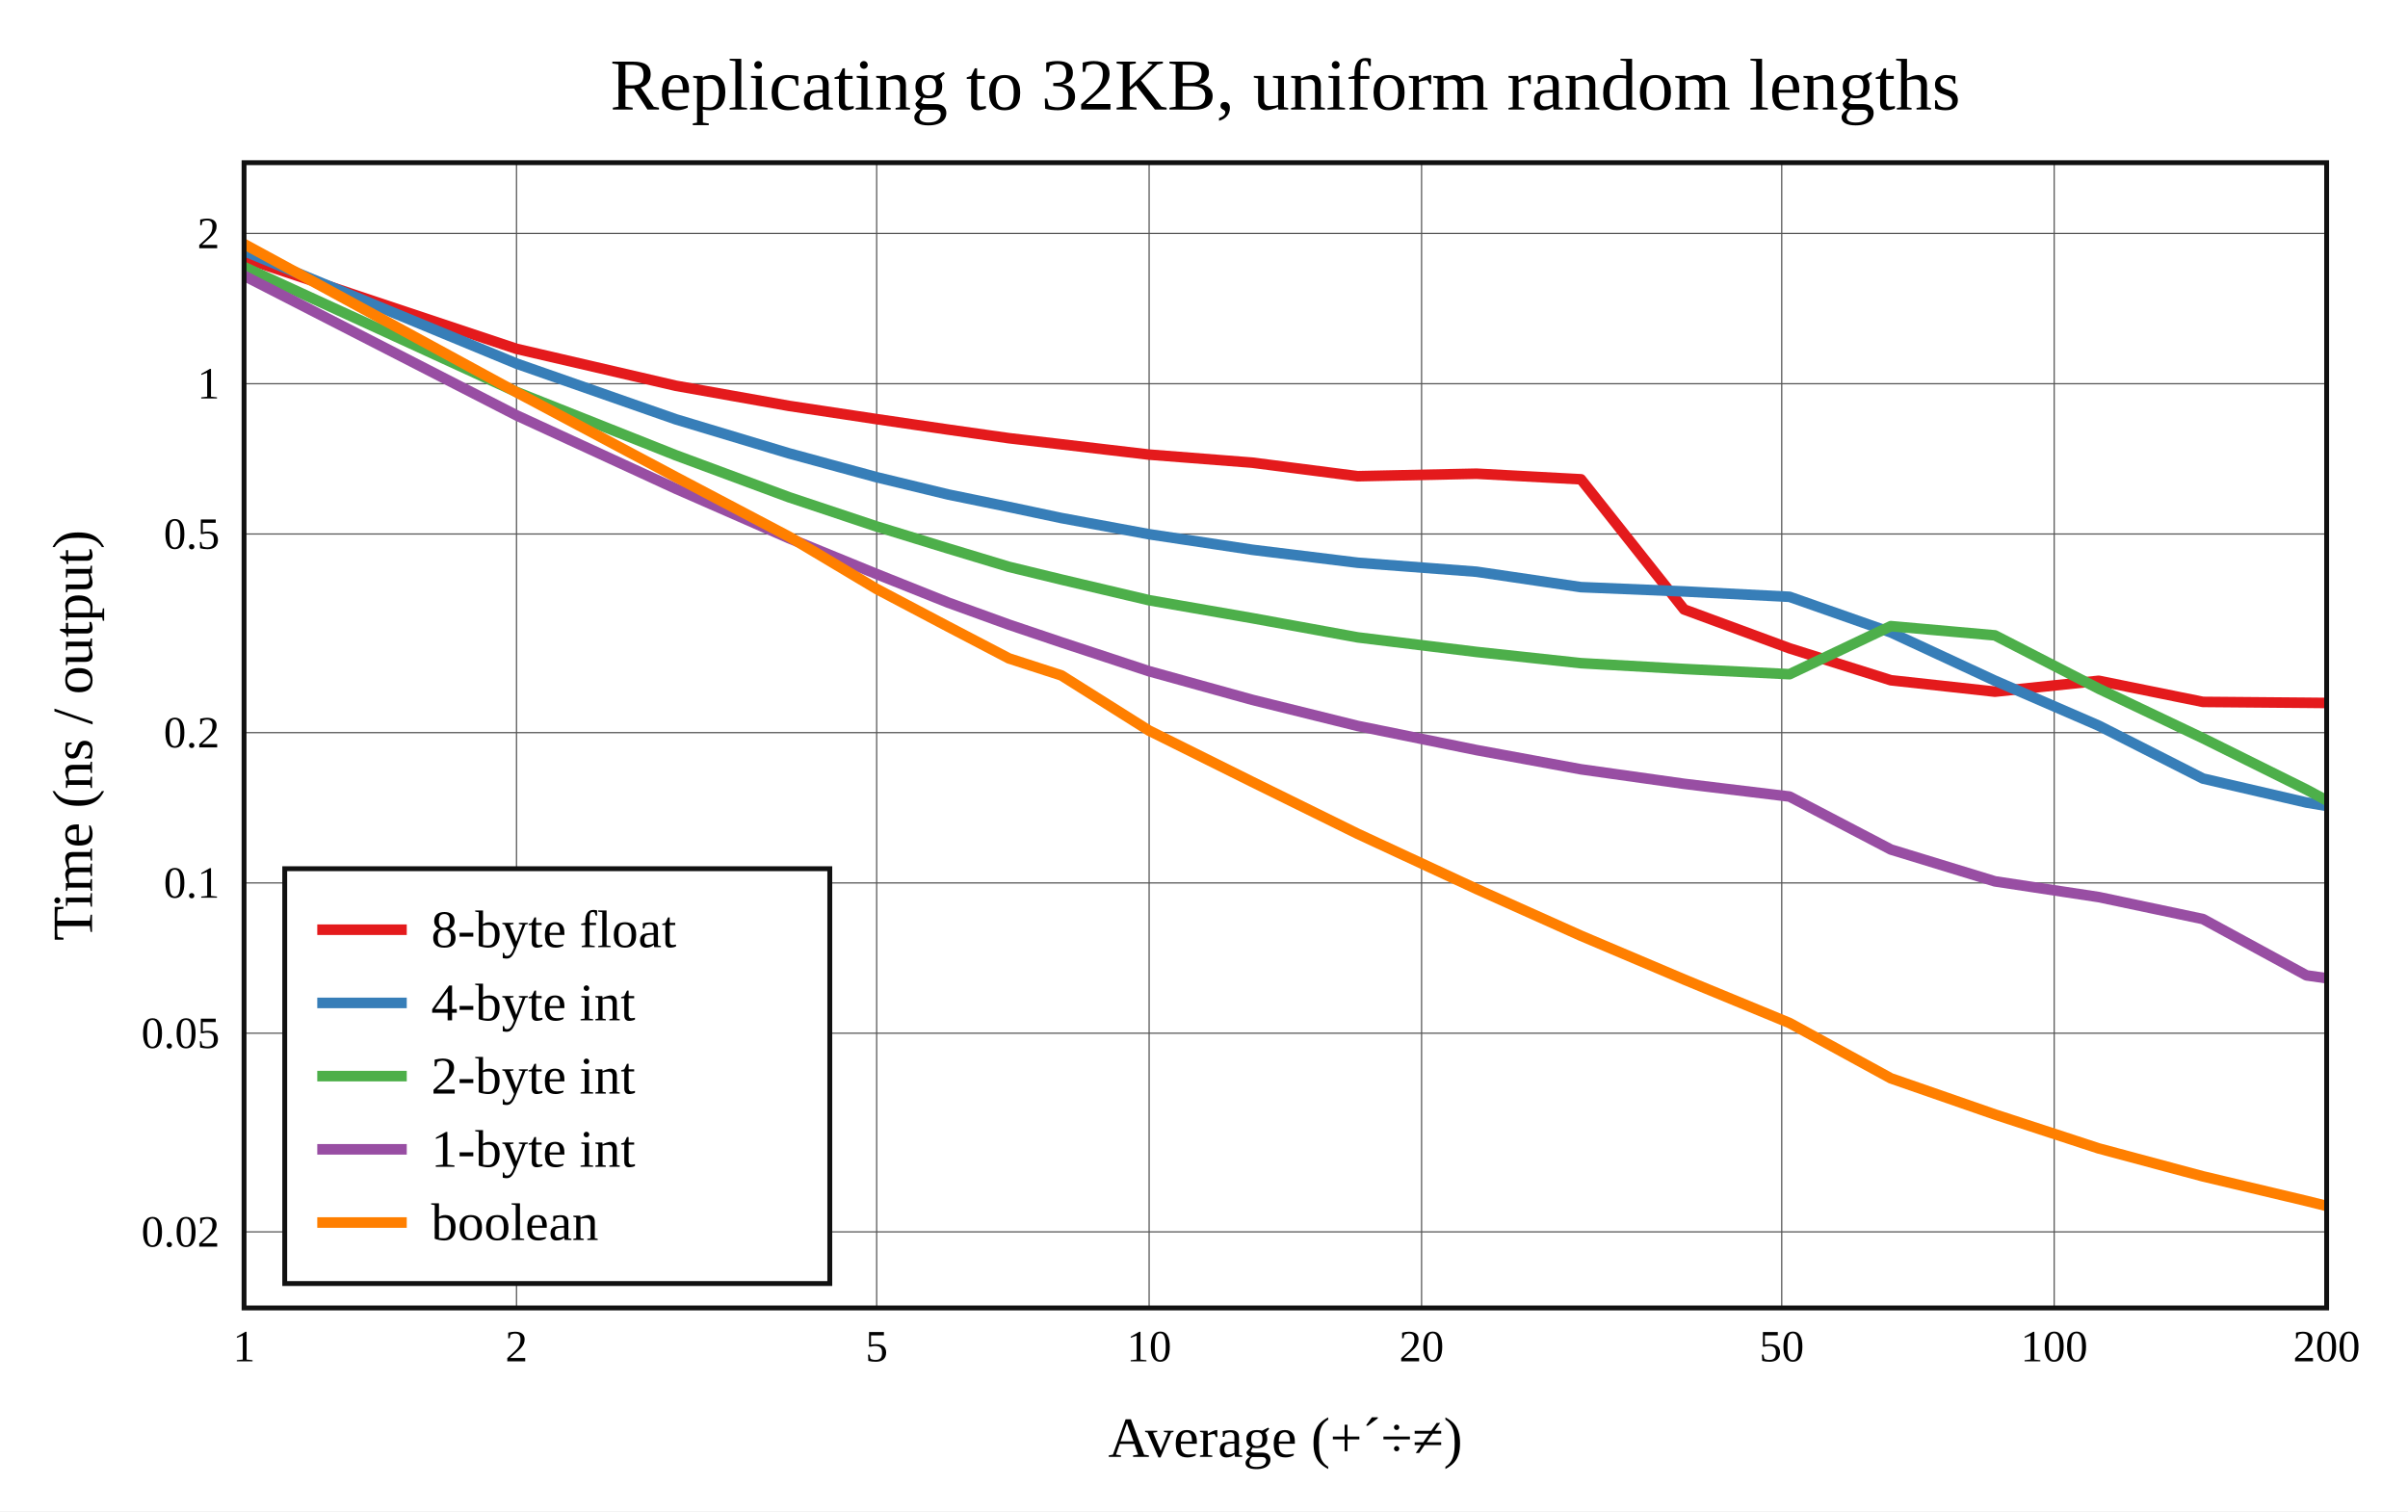
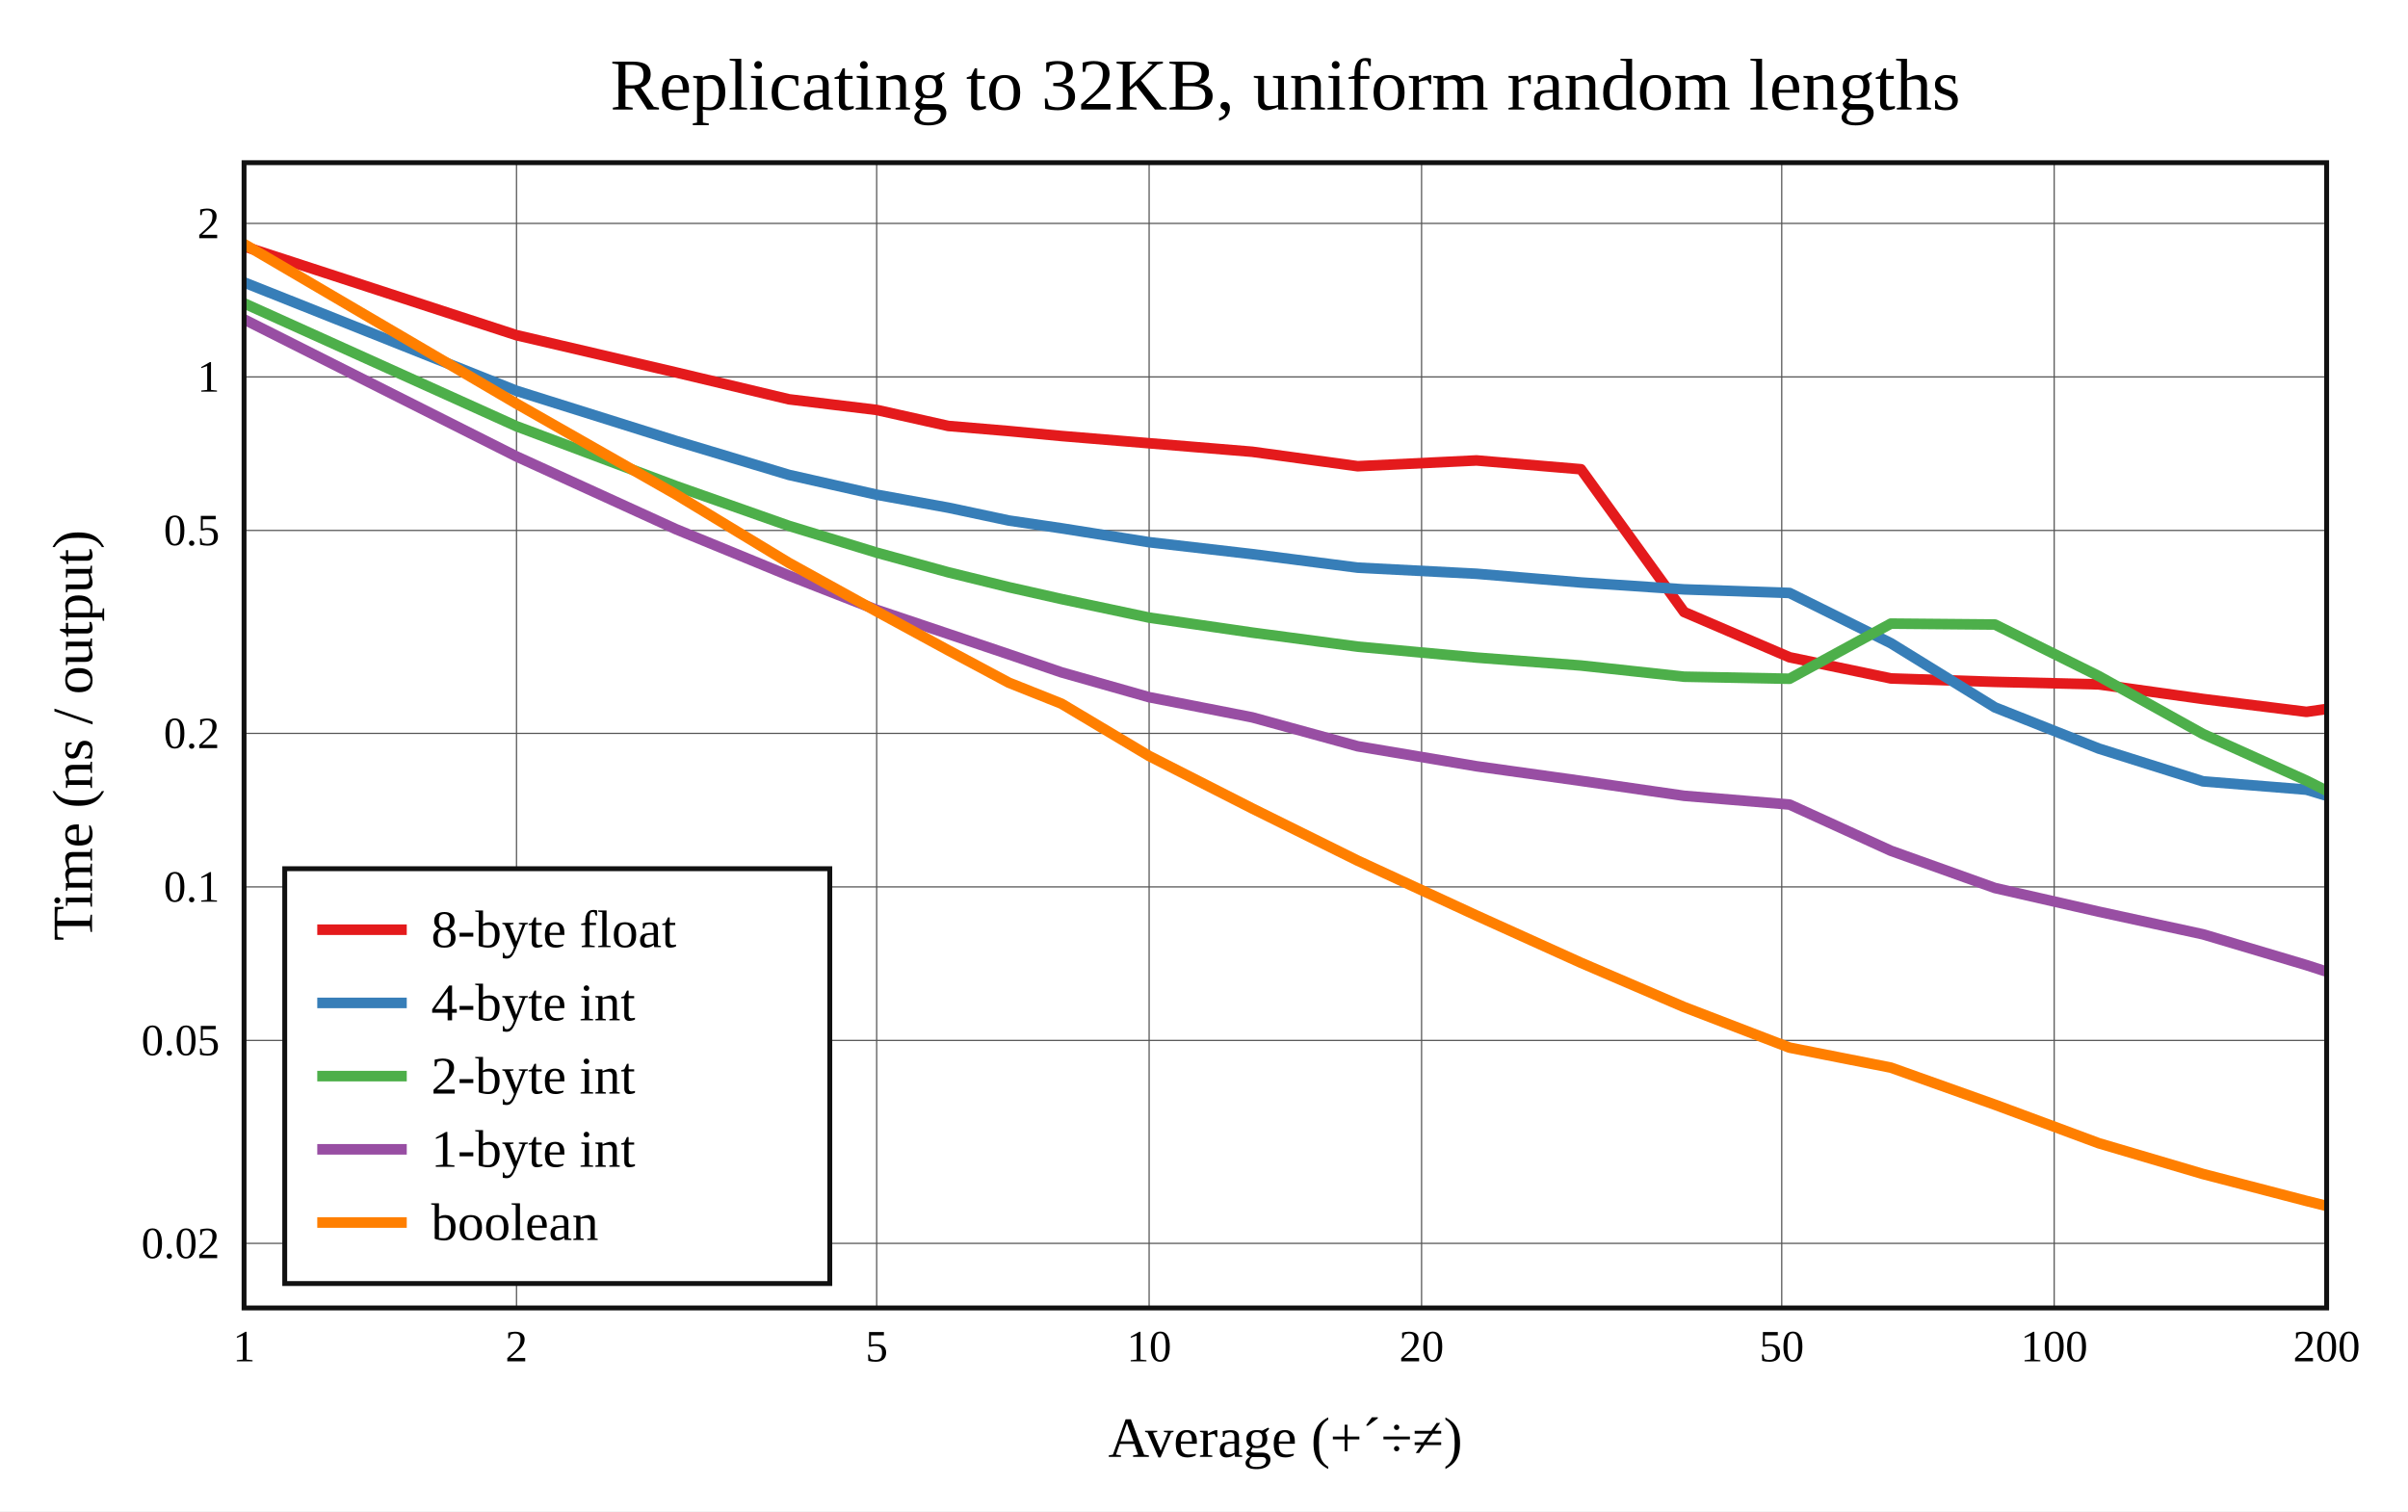
<svg xmlns="http://www.w3.org/2000/svg" viewBox="-60 -40 592 371.6" height="557.4" width="888">
  <g stroke-width="2.6" font-size="14px" text-anchor="middle">
    <defs>
      <clipPath id="clip">
        <rect x="0" y="0" width="512" height="281.6" />
      </clipPath>
    </defs>
    <rect fill="white" x="-60" y="-40" width="592" height="371.6" />
    <text dy="0.33em" font-size="18px" x="256" y="-19">Replicating to 32KB, uniform random lengths</text>
    <text dy="0.33em" x="256" y="313.6">Average (+´÷≠)</text>
    <text dy="0.33em" transform="rotate(-90)" x="-140.8" y="-42">Time (ns / output)</text>
    <g stroke-width="0.3" stroke="#555">
      <path d="M66.982 0v281.6" />
      <path d="M155.527 0v281.6" />
      <path d="M222.509 0v281.6" />
      <path d="M289.491 0v281.6" />
      <path d="M378.036 0v281.6" />
      <path d="M445.018 0v281.6" />
-       <path d="M0 262.895h512" />
-       <path d="M0 214.049h512" />
-       <path d="M0 177.098h512" />
-       <path d="M0 140.147h512" />
-       <path d="M0 91.301h512" />
-       <path d="M0 54.35h512" />
-       <path d="M0 17.399h512" />
+       <path d="M0 265.721h512" />
+       <path d="M0 215.821h512" />
+       <path d="M0 178.073h512" />
+       <path d="M0 140.325h512" />
+       <path d="M0 90.425h512" />
+       <path d="M0 52.677h512" />
+       <path d="M0 14.93h512" />
    </g>
    <g font-size="11px">
      <text dy="0.33em" x="0" y="291.1">1</text>
      <text dy="0.33em" x="66.982" y="291.1">2</text>
      <text dy="0.33em" x="155.527" y="291.1">5</text>
      <text dy="0.33em" x="222.509" y="291.1">10</text>
      <text dy="0.33em" x="289.491" y="291.1">20</text>
      <text dy="0.33em" x="378.036" y="291.1">50</text>
      <text dy="0.33em" x="445.018" y="291.1">100</text>
      <text dy="0.33em" x="512" y="291.1">200</text>
      <g text-anchor="end">
-         <text dy="0.33em" x="-6" y="262.895">0.02</text>
-         <text dy="0.33em" x="-6" y="214.049">0.05</text>
-         <text dy="0.33em" x="-6" y="177.098">0.1</text>
-         <text dy="0.33em" x="-6" y="140.147">0.2</text>
-         <text dy="0.33em" x="-6" y="91.301">0.5</text>
-         <text dy="0.33em" x="-6" y="54.35">1</text>
-         <text dy="0.33em" x="-6" y="17.399">2</text>
+         <text dy="0.33em" x="-6" y="265.721">0.02</text>
+         <text dy="0.33em" x="-6" y="215.821">0.05</text>
+         <text dy="0.33em" x="-6" y="178.073">0.1</text>
+         <text dy="0.33em" x="-6" y="140.325">0.2</text>
+         <text dy="0.33em" x="-6" y="90.425">0.5</text>
+         <text dy="0.33em" x="-6" y="52.677">1</text>
+         <text dy="0.33em" x="-6" y="14.93">2</text>
      </g>
    </g>
    <g clip-path="url(#clip)" fill="none" stroke-linecap="round" stroke-linejoin="round">
-       <path stroke="#e41a1c" d="M0 23.439L66.982 45.773L106.164 54.858L133.964 59.8L155.527 63.057L173.146 65.633L188.042 67.748L200.946 69.248L222.509 71.782L247.862 73.759L273.786 77.094L302.997 76.475L328.673 77.852L354.026 109.85L379.95 119.414L404.865 127.265L430.443 130.07L455.97 127.395L481.588 132.588L507.043 132.802L532.397 133.052" />
-       <path stroke="#377eb8" d="M0 21.709L66.982 49.402L106.164 63.109L133.964 71.472L155.527 77.341L173.146 81.598L188.042 84.651L200.946 87.382L222.509 91.361L247.862 95.18L273.786 98.366L302.997 100.579L328.673 104.369L354.026 105.422L379.95 106.746L404.865 115.495L430.443 127.369L455.97 138.43L481.588 151.435L507.043 157.332L532.397 161.576" />
-       <path stroke="#4daf4a" d="M0 25.653L66.982 56.377L106.164 71.948L133.964 82.261L155.527 89.453L173.146 94.873L188.042 99.377L200.946 102.507L222.509 107.587L247.862 111.998L273.786 116.723L302.997 120.301L328.673 123.064L354.026 124.49L379.95 125.775L404.865 113.959L430.443 116.226L455.97 129.341L481.588 141.519L507.043 154.156L532.397 167.763" />
-       <path stroke="#984ea3" d="M0 27.792L66.982 62.126L106.164 80.167L133.964 92.339L155.527 101.158L173.146 108.19L188.042 113.59L200.946 117.943L222.509 125.048L247.862 132.078L273.786 138.495L302.997 144.431L328.673 149.16L354.026 152.729L379.95 155.858L404.865 168.882L430.443 176.711L455.97 180.578L481.588 185.981L507.043 199.829L532.397 203.435" />
-       <path stroke="#ff7f00" d="M0 20L66.982 56.453L106.164 77.303L133.964 91.947L155.527 104.822L173.146 114.109L188.042 121.891L200.946 126.076L222.509 139.651L247.862 152.254L273.786 165.021L302.997 178.58L328.673 190.085L354.026 200.838L379.95 211.54L404.865 225.144L430.443 234.03L455.97 242.382L481.588 249.248L507.043 255.296L532.397 261.6" />
+       <path stroke="#e41a1c" d="M0 20.582L66.982 42.418L106.164 51.567L133.964 58.184L155.527 60.796L173.146 64.739L188.042 65.991L200.946 67.205L222.509 68.987L247.862 71.084L273.786 74.638L302.997 73.215L328.673 75.38L354.026 110.484L379.95 121.615L404.865 126.817L430.443 127.661L455.97 128.277L481.588 131.866L507.043 135.036L532.397 131.381" />
+       <path stroke="#377eb8" d="M0 29.435L66.982 56.1L106.164 68.408L133.964 76.768L155.527 81.638L173.146 84.833L188.042 87.995L200.946 89.896L222.509 93.32L247.862 96.252L273.786 99.577L302.997 101.079L328.673 103.225L354.026 104.919L379.95 105.797L404.865 118.153L430.443 133.934L455.97 144.058L481.588 152.122L507.043 154.171L532.397 161.79" />
+       <path stroke="#4daf4a" d="M0 34.582L66.982 64.814L106.164 79.508L133.964 89.307L155.527 95.884L173.146 100.728L188.042 104.385L200.946 107.293L222.509 111.861L247.862 115.547L273.786 119.004L302.997 121.687L328.673 123.641L354.026 126.391L379.95 126.894L404.865 113.336L430.443 113.562L455.97 126.236L481.588 140.474L507.043 151.945L532.397 164.689" />
+       <path stroke="#984ea3" d="M0 38.532L66.982 72.238L106.164 90.115L133.964 101.535L155.527 109.953L173.146 115.876L188.042 120.897L200.946 125.317L222.509 131.431L247.862 136.389L273.786 143.5L302.997 148.412L328.673 152.004L354.026 155.675L379.95 157.824L404.865 169.189L430.443 178.347L455.97 184.167L481.588 189.731L507.043 197.311L532.397 205.54" />
+       <path stroke="#ff7f00" d="M0 20L66.982 59.26L106.164 81.569L133.964 98.416L155.527 110.335L173.146 119.912L188.042 127.869L200.946 133.019L222.509 145.886L247.862 158.787L273.786 171.623L302.997 185.12L328.673 196.73L354.026 207.619L379.95 217.596L404.865 222.512L430.443 231.626L455.97 241.102L481.588 248.666L507.043 255.292L532.397 261.6" />
    </g>
    <rect stroke-width="1.2" stroke="#111" fill="none" x="0" y="0" width="512" height="281.6" />
    <g transform="translate(10,173.6)" text-anchor="start" font-size="13px">
      <rect stroke-width="1.2" stroke="#111" fill="white" x="0" y="0" width="134" height="102" />
      <path stroke="#e41a1c" d="M8 15h22" />
      <path stroke="#377eb8" d="M8 33h22" />
      <path stroke="#4daf4a" d="M8 51h22" />
      <path stroke="#984ea3" d="M8 69h22" />
      <path stroke="#ff7f00" d="M8 87h22" />
      <text dy="0.33em" x="36" y="15">8-byte float</text>
      <text dy="0.33em" x="36" y="33">4-byte int</text>
      <text dy="0.33em" x="36" y="51">2-byte int</text>
      <text dy="0.33em" x="36" y="69">1-byte int</text>
      <text dy="0.33em" x="36" y="87">boolean</text>
    </g>
  </g>
</svg>
